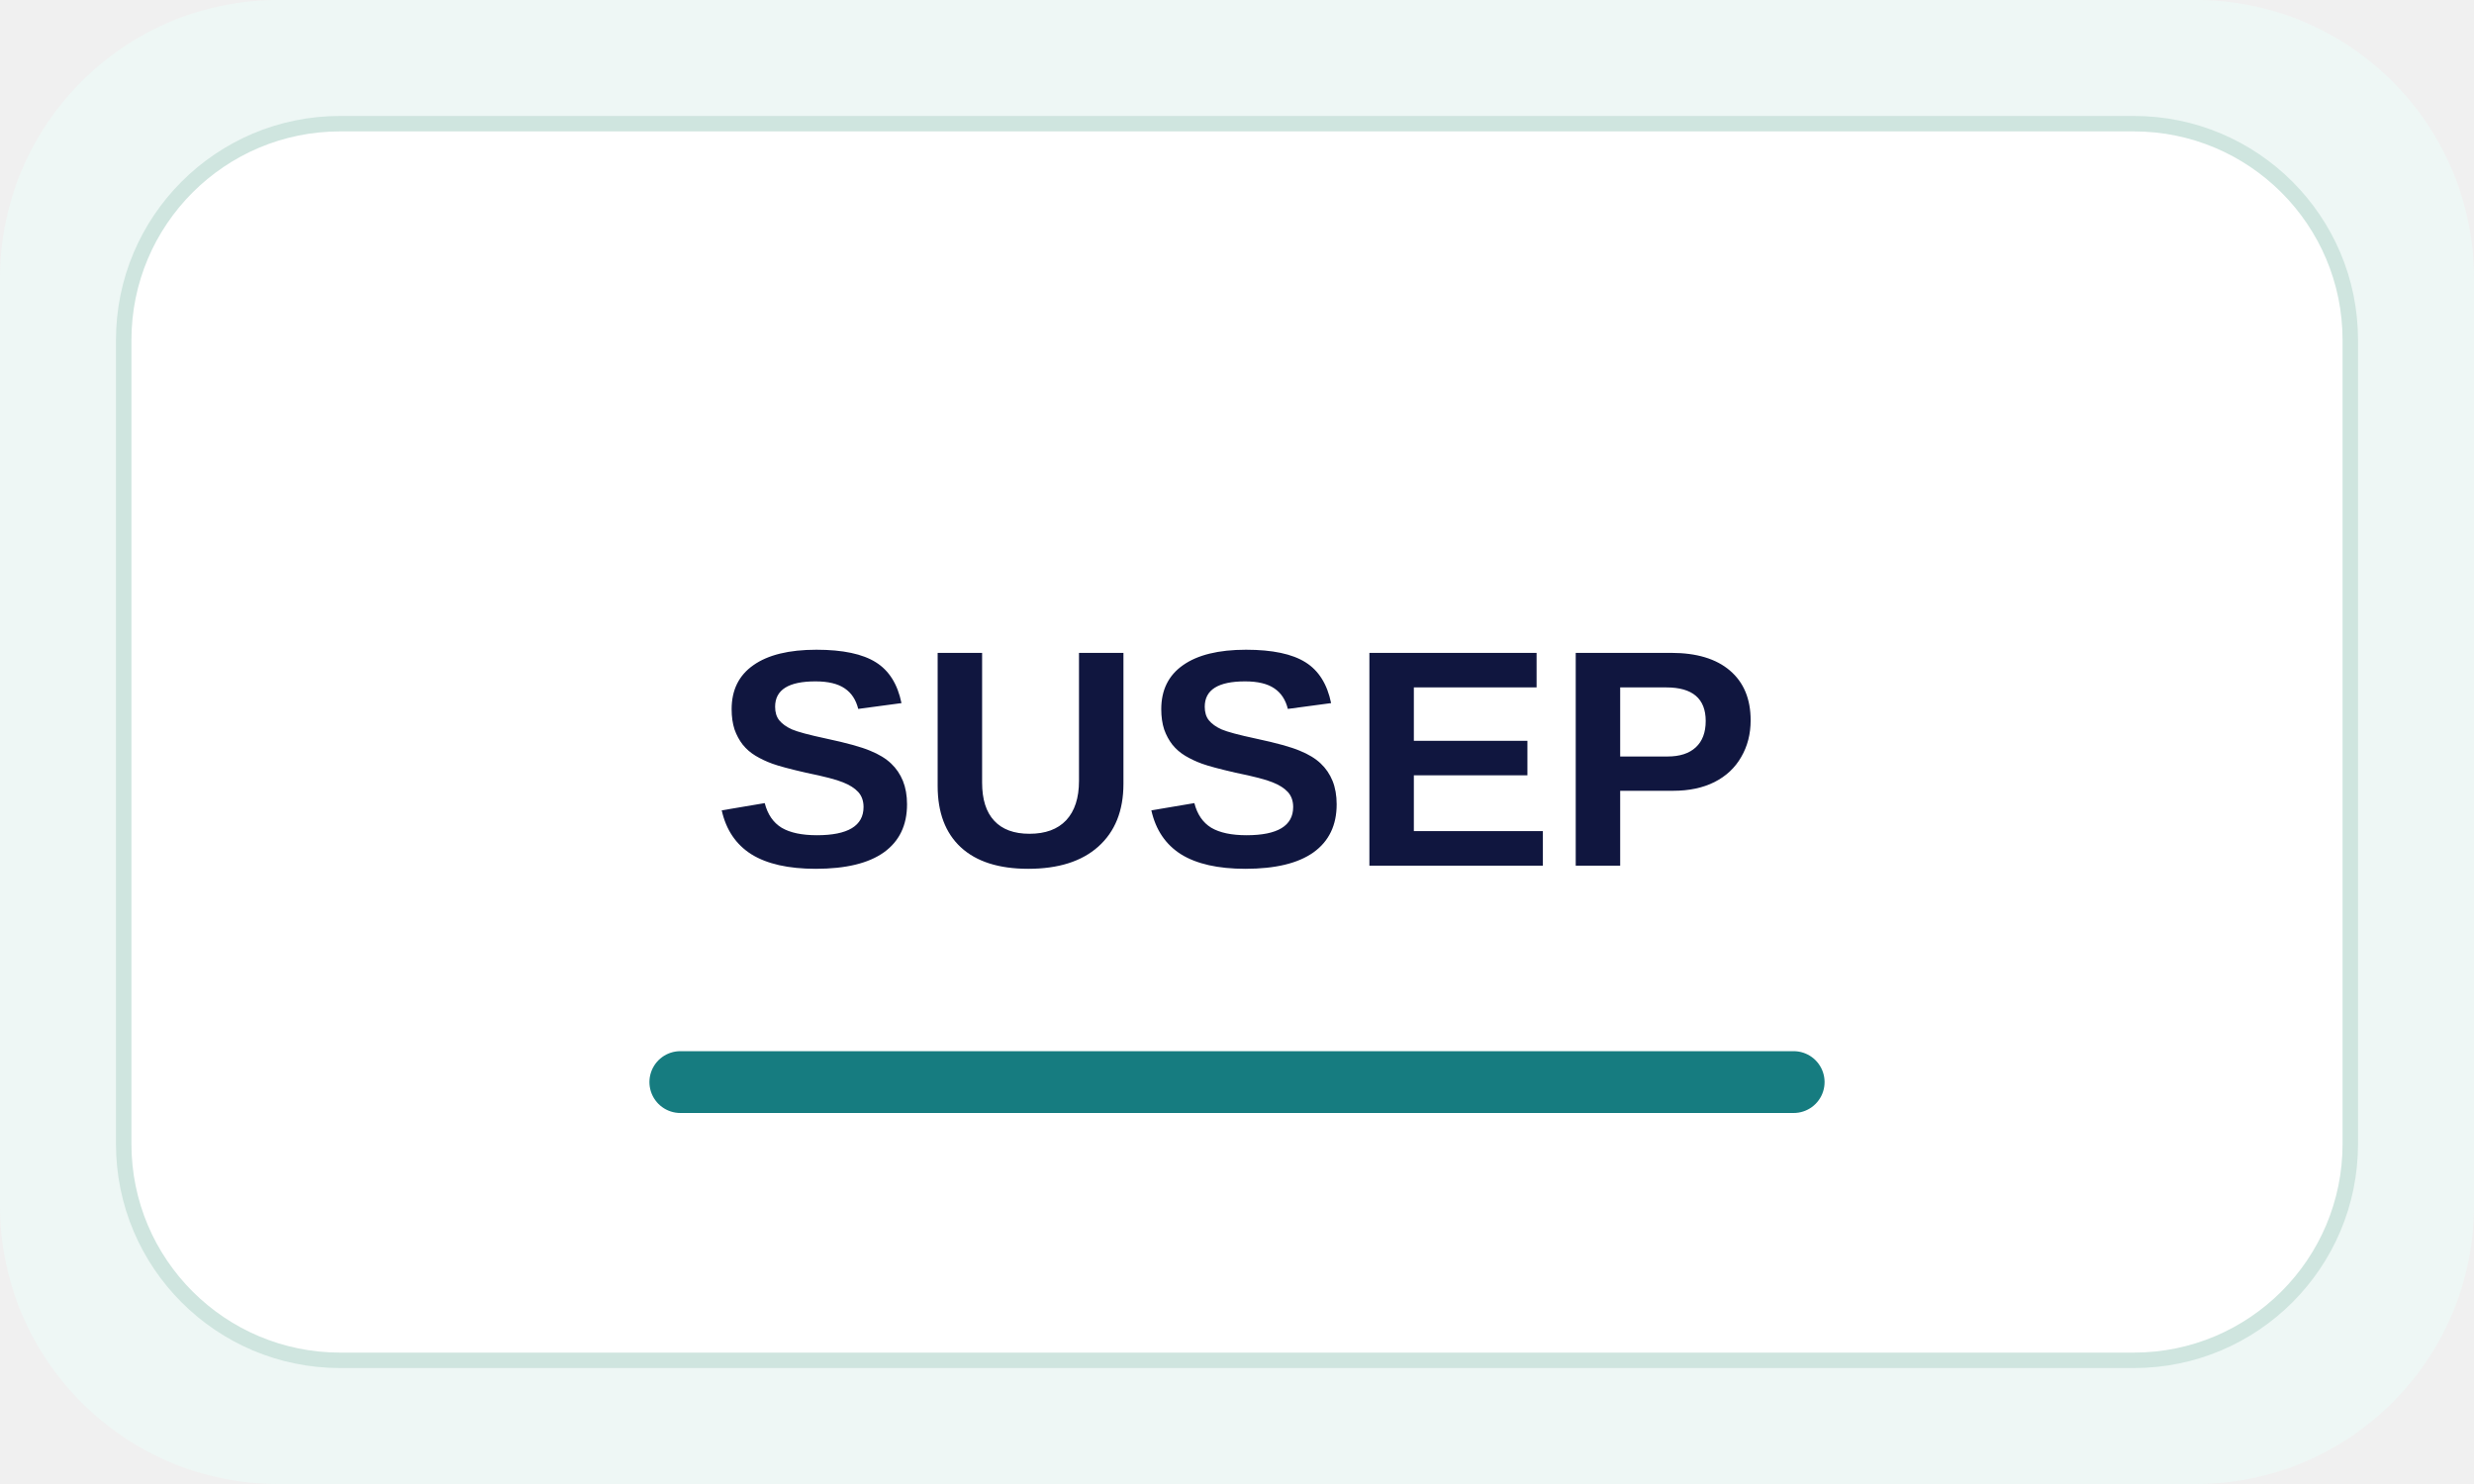
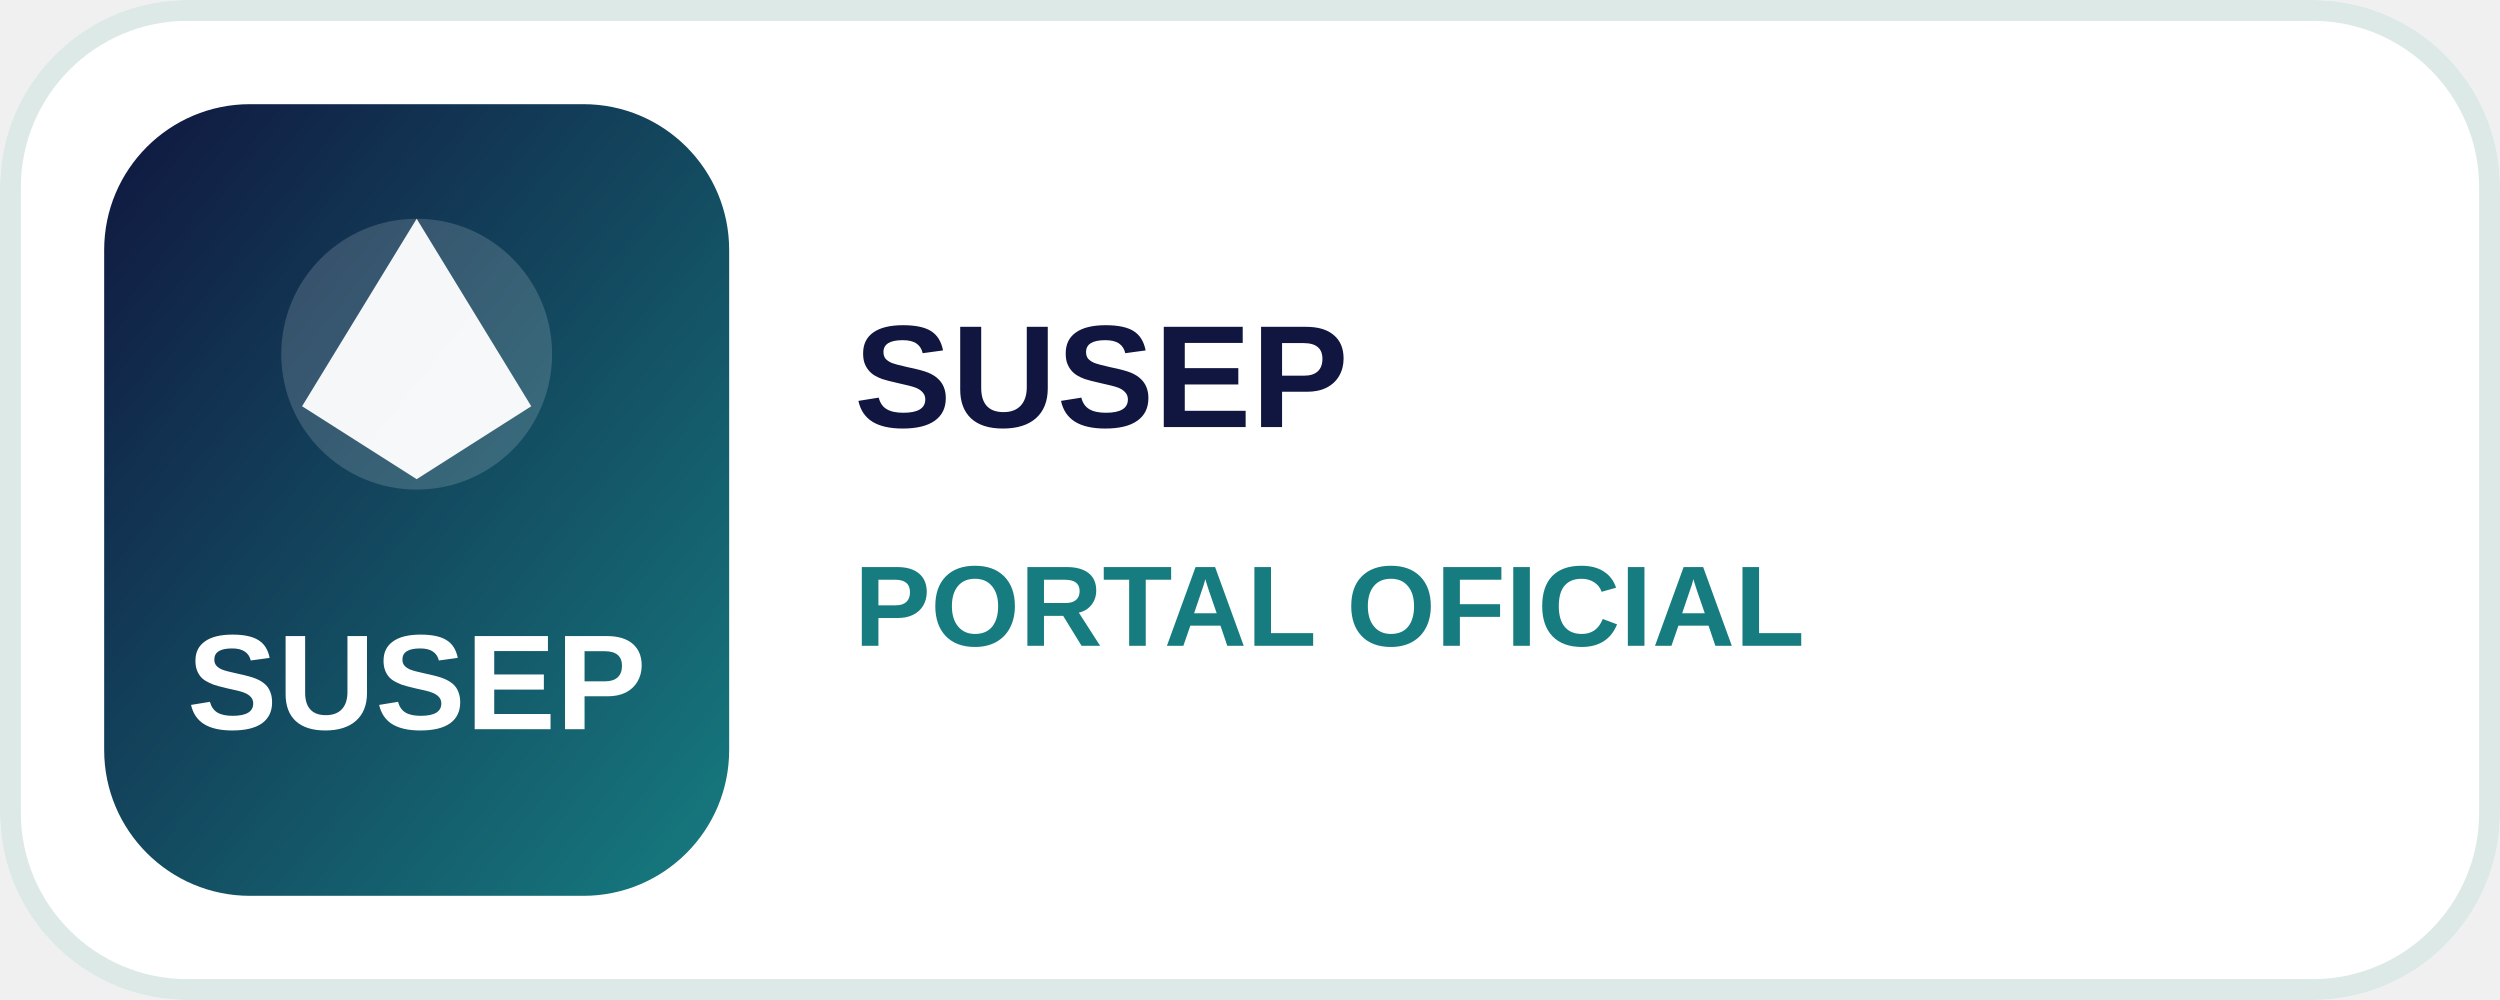
- <svg xmlns="http://www.w3.org/2000/svg" viewBox="0 0 160 96" role="img" aria-labelledby="t d">
-   <rect width="160" height="96" rx="18" fill="#eef7f5" />
-   <rect x="8" y="8" width="144" height="80" rx="14" fill="#ffffff" stroke="#cfe5df" />
-   <text x="80" y="56" text-anchor="middle" font-family="Arial,Helvetica,sans-serif" font-size="20" font-weight="700" fill="#10163f">SUSEP</text>
-   <path d="M44 70h72" stroke="#167c80" stroke-width="4" stroke-linecap="round" />
+ <svg xmlns="http://www.w3.org/2000/svg" viewBox="0 0 240 96" role="img" aria-labelledby="t d">
+   <defs>
+     <linearGradient id="g" x1="0" y1="0" x2="1" y2="1">
+       <stop stop-color="#10163f" />
+       <stop offset="1" stop-color="#167c80" />
+     </linearGradient>
+   </defs>
+   <rect width="240" height="96" rx="18" fill="#ffffff" />
+   <rect x="1" y="1" width="238" height="94" rx="17" fill="none" stroke="#dce9e6" stroke-width="2" />
+   <rect x="10" y="10" width="60" height="76" rx="14" fill="url(#g)" />
+   <circle cx="40" cy="34" r="13" fill="#fff" opacity=".16" />
+   <path d="M29 39l11-18 11 18-11 7z" fill="#fff" opacity=".95" />
+   <text x="40" y="70" text-anchor="middle" font-family="Arial,sans-serif" font-size="13" font-weight="800" fill="#fff">SUSEP</text>
+   <text x="82" y="41" font-family="Arial,sans-serif" font-size="14" font-weight="800" fill="#10163f">SUSEP</text>
+   <text x="82" y="62" font-family="Arial,sans-serif" font-size="11" font-weight="700" fill="#167c80">PORTAL OFICIAL</text>
</svg>
